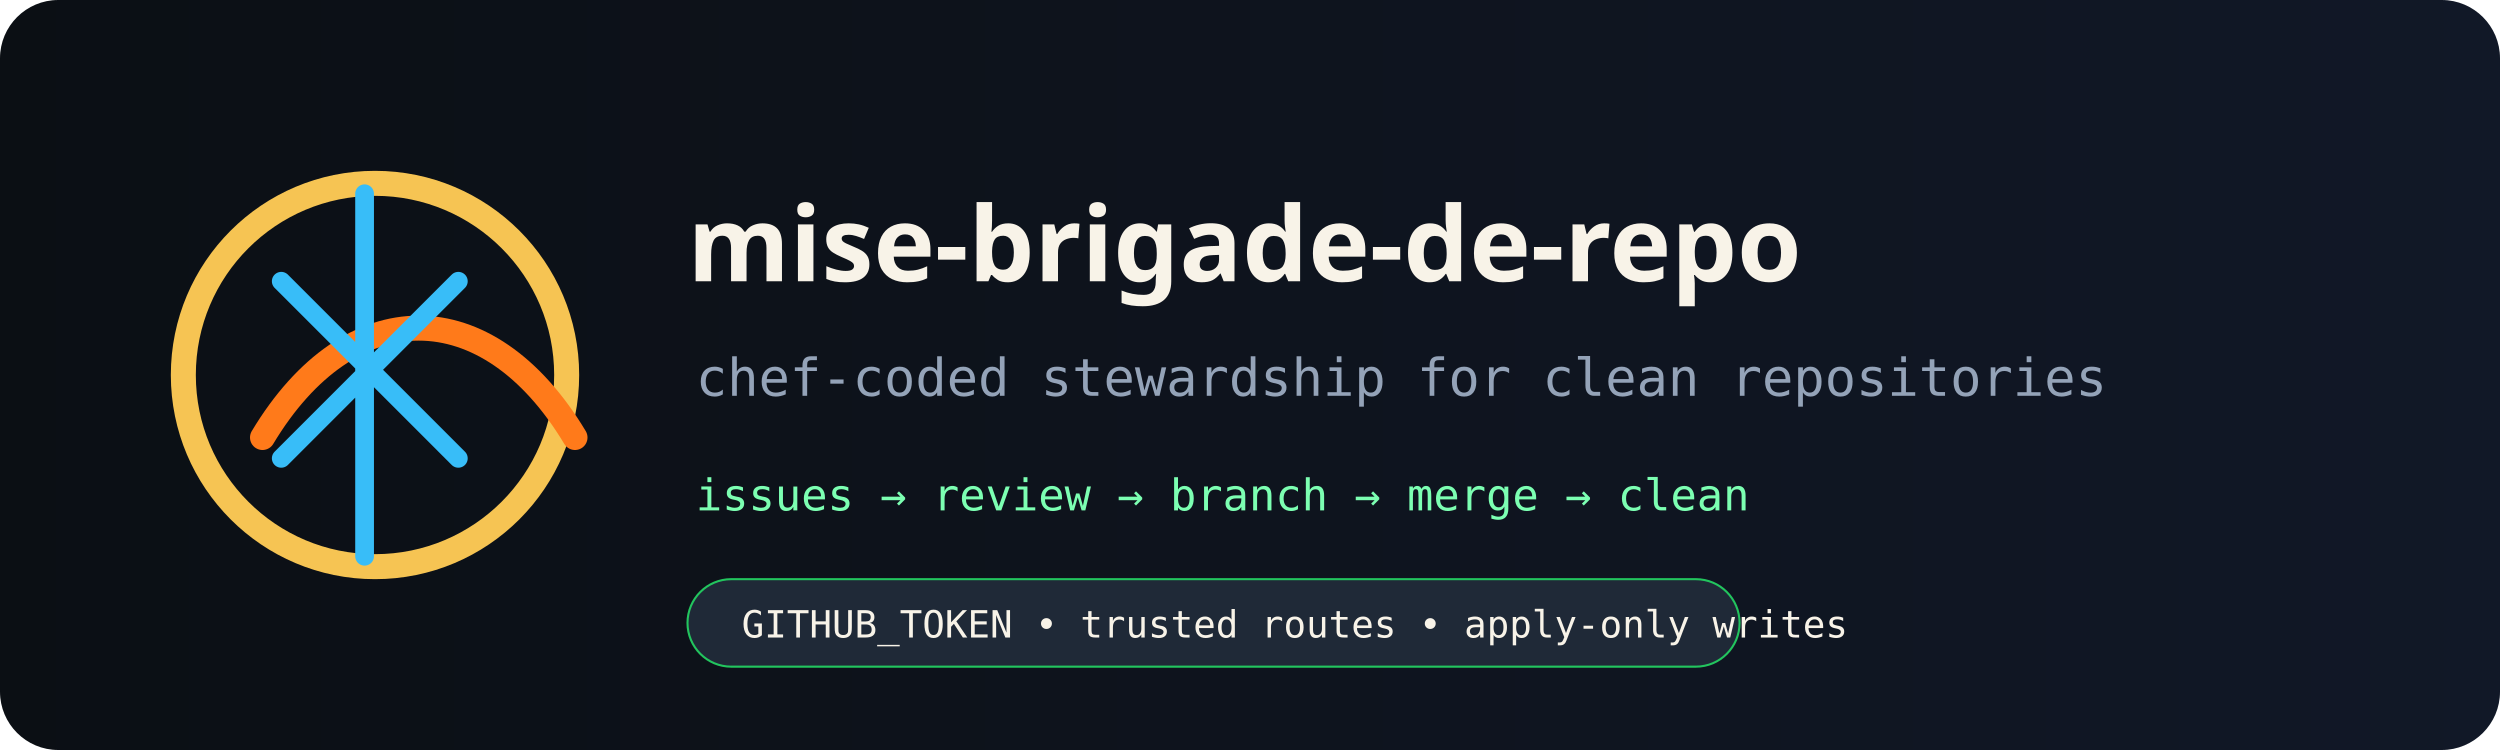
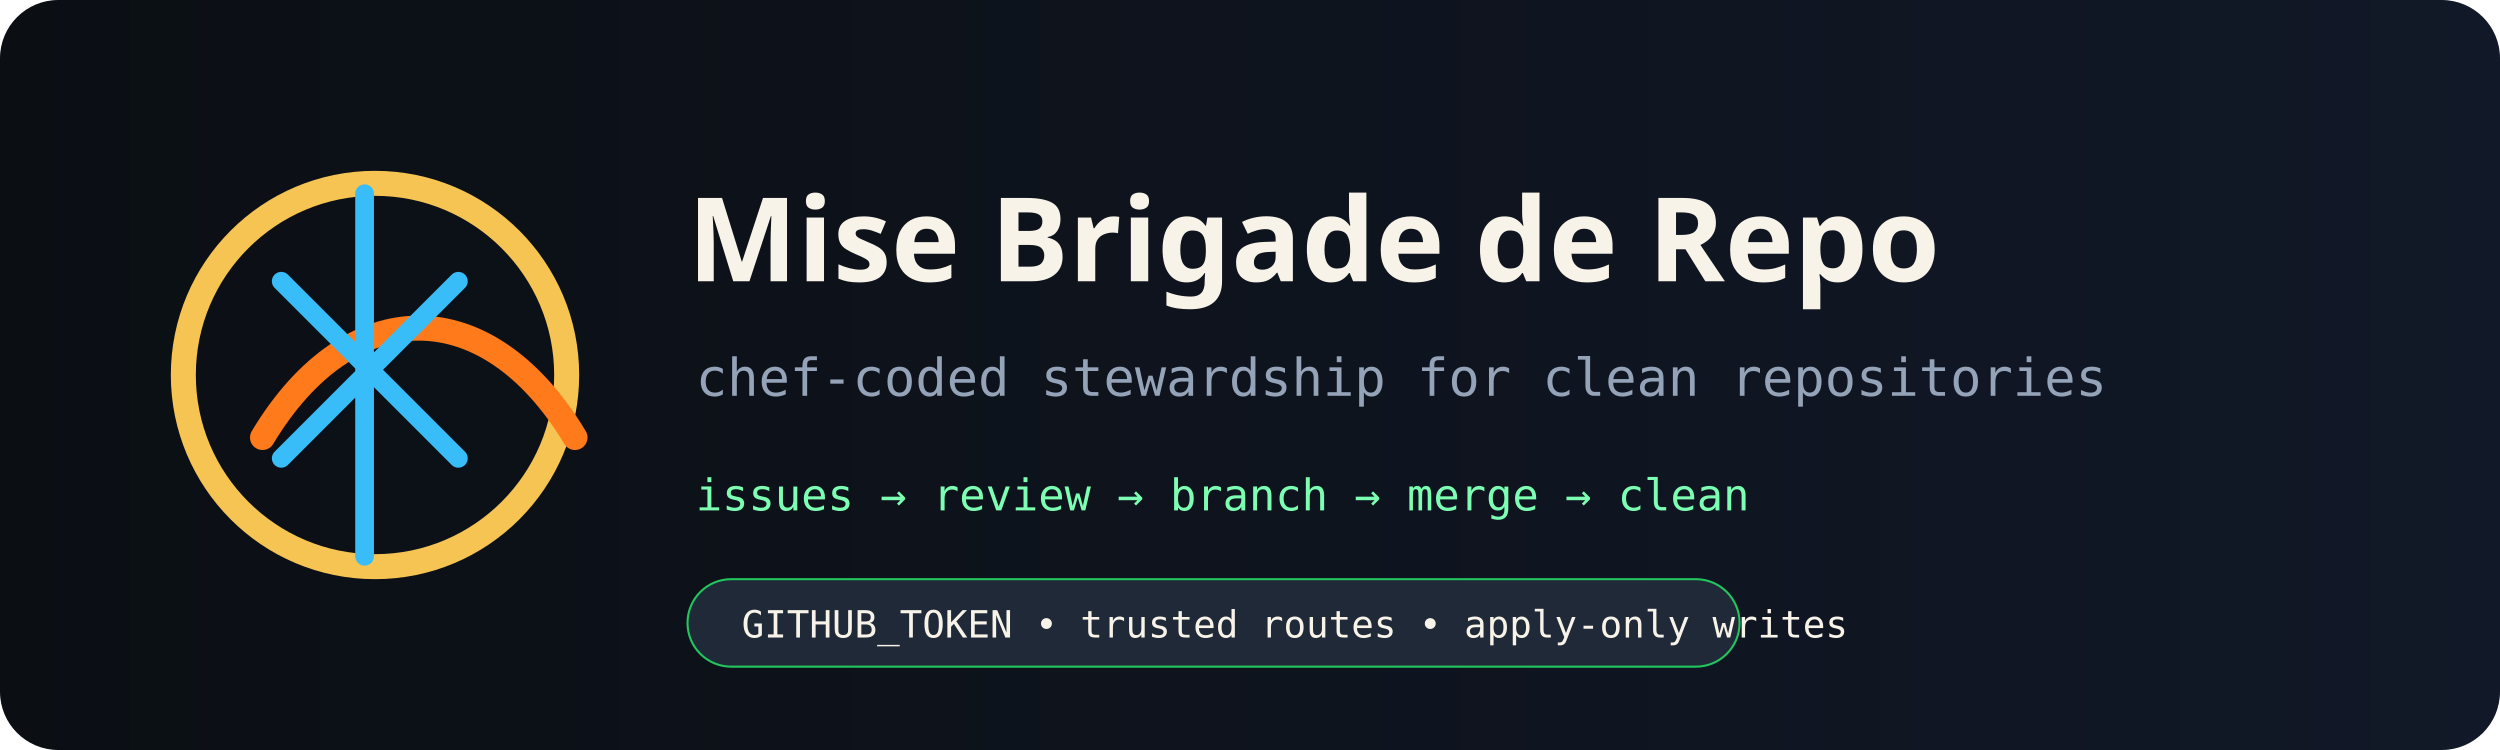
- <svg xmlns="http://www.w3.org/2000/svg" width="1200" height="360" viewBox="0 0 1200 360" role="img" aria-label="mise-brigade-de-repo hero banner">
+ <svg xmlns="http://www.w3.org/2000/svg" width="1200" height="360" viewBox="0 0 1200 360" role="img" aria-label="Mise Brigade de Repo hero banner">
  <defs>
    <linearGradient id="g" x1="0" x2="1">
      <stop offset="0" stop-color="#0B0F14" />
      <stop offset="1" stop-color="#111827" />
    </linearGradient>
  </defs>
  <rect width="1200" height="360" rx="28" fill="url(#g)" />
  <circle cx="180" cy="180" r="92" fill="none" stroke="#F6C453" stroke-width="12" />
  <path d="M126 210c42-70 108-70 150 0" fill="none" stroke="#FF7A1A" stroke-width="12" stroke-linecap="round" />
  <path d="M175 93v174M135 135l85 85M220 135l-85 85" stroke="#38BDF8" stroke-width="9" stroke-linecap="round" />
-   <text x="330" y="135" fill="#F8F3E8" font-size="50" font-family="ui-sans-serif,system-ui" font-weight="800">mise-brigade-de-repo</text>
+   <text x="330" y="135" fill="#F8F3E8" font-size="56" font-family="ui-sans-serif,system-ui" font-weight="800">Mise Brigade de Repo</text>
  <text x="334" y="190" fill="#94A3B8" font-size="25" font-family="ui-monospace,monospace">chef-coded stewardship for clean repositories</text>
  <text x="334" y="245" fill="#7CFFB2" font-size="21" font-family="ui-monospace,monospace">issues → review → branch → merge → clean</text>
  <rect x="330" y="278" width="505" height="42" rx="21" fill="#1F2937" stroke="#22C55E" />
  <text x="356" y="306" fill="#F8F3E8" font-size="18" font-family="ui-monospace,monospace">GITHUB_TOKEN • trusted routes • apply-only writes</text>
</svg>
